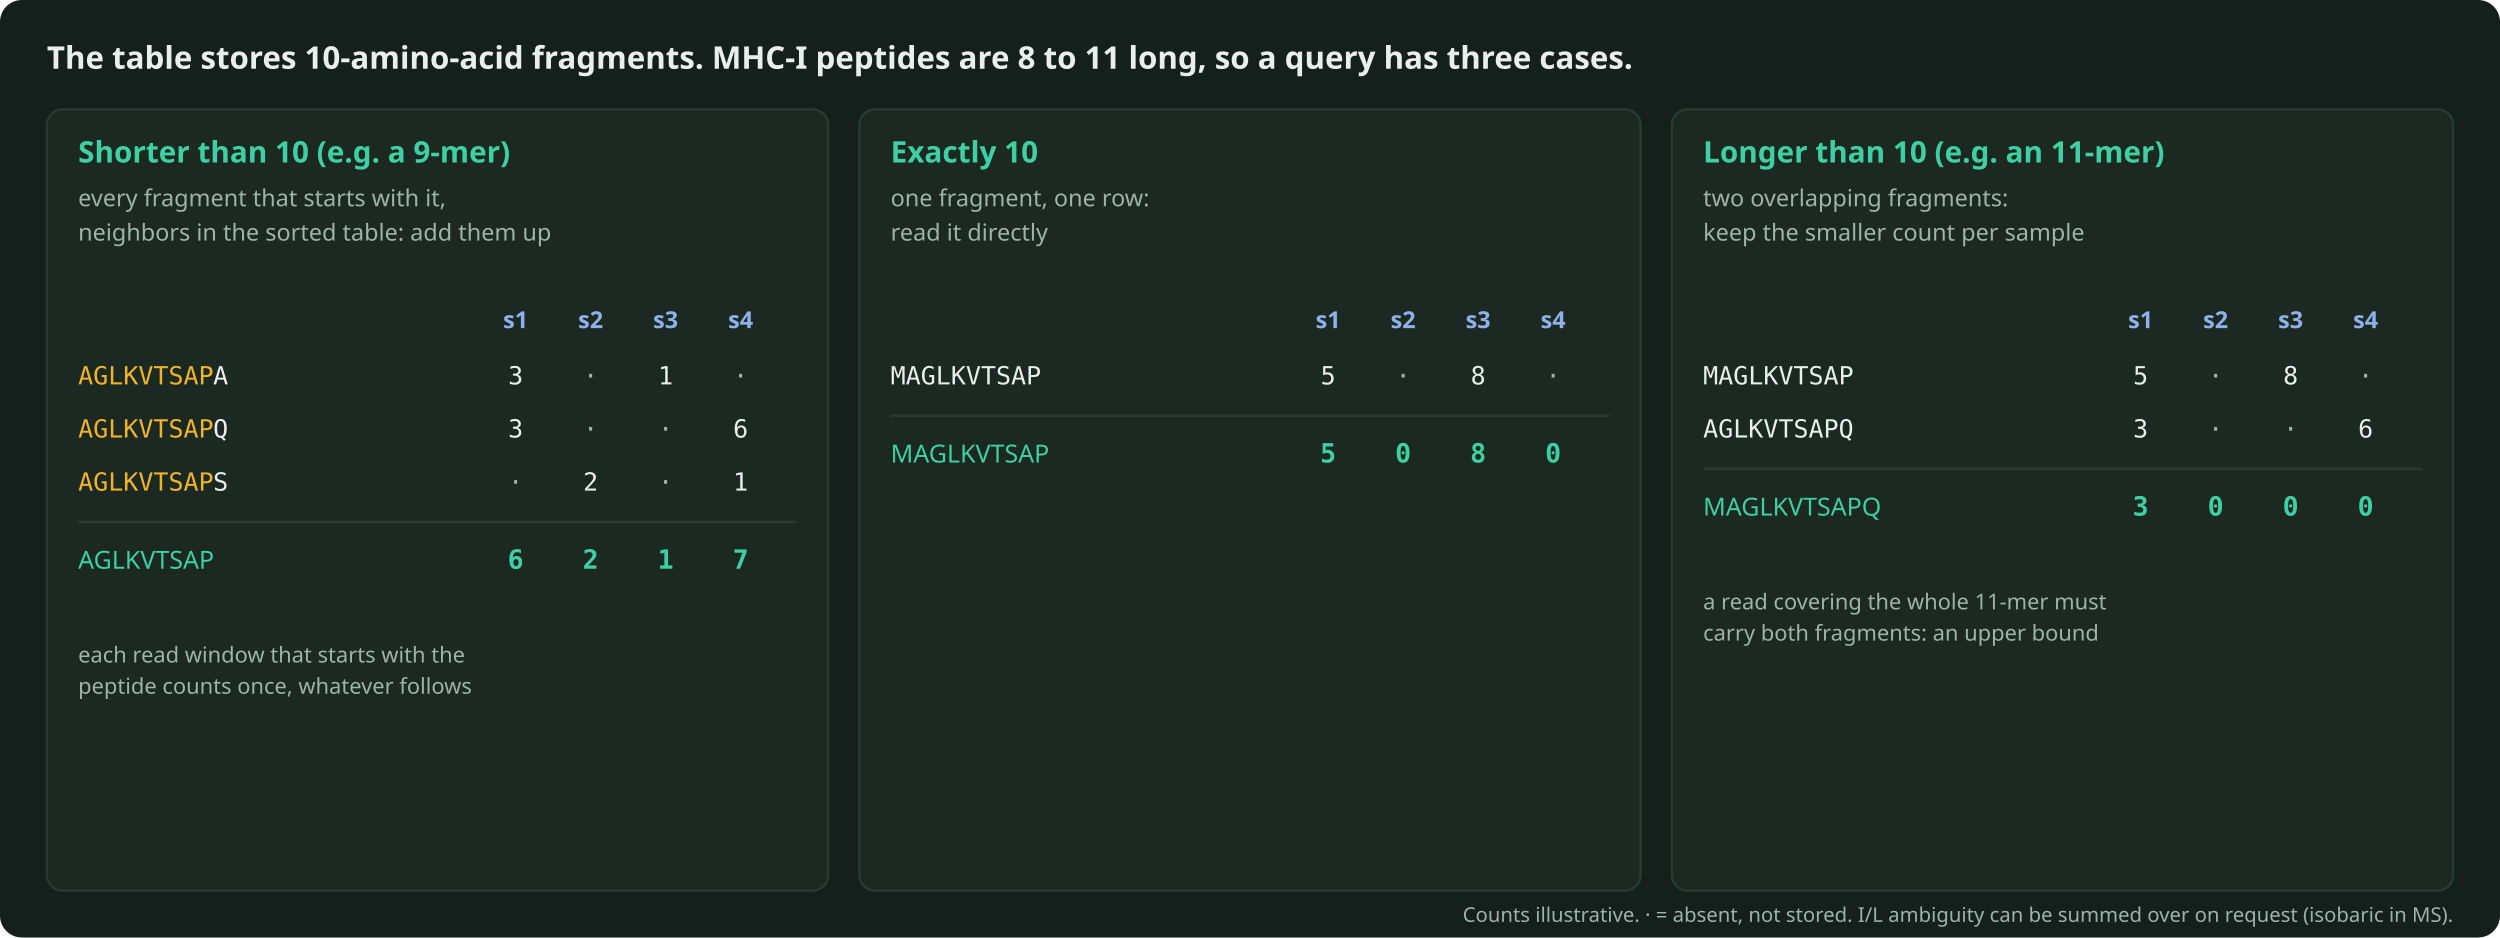
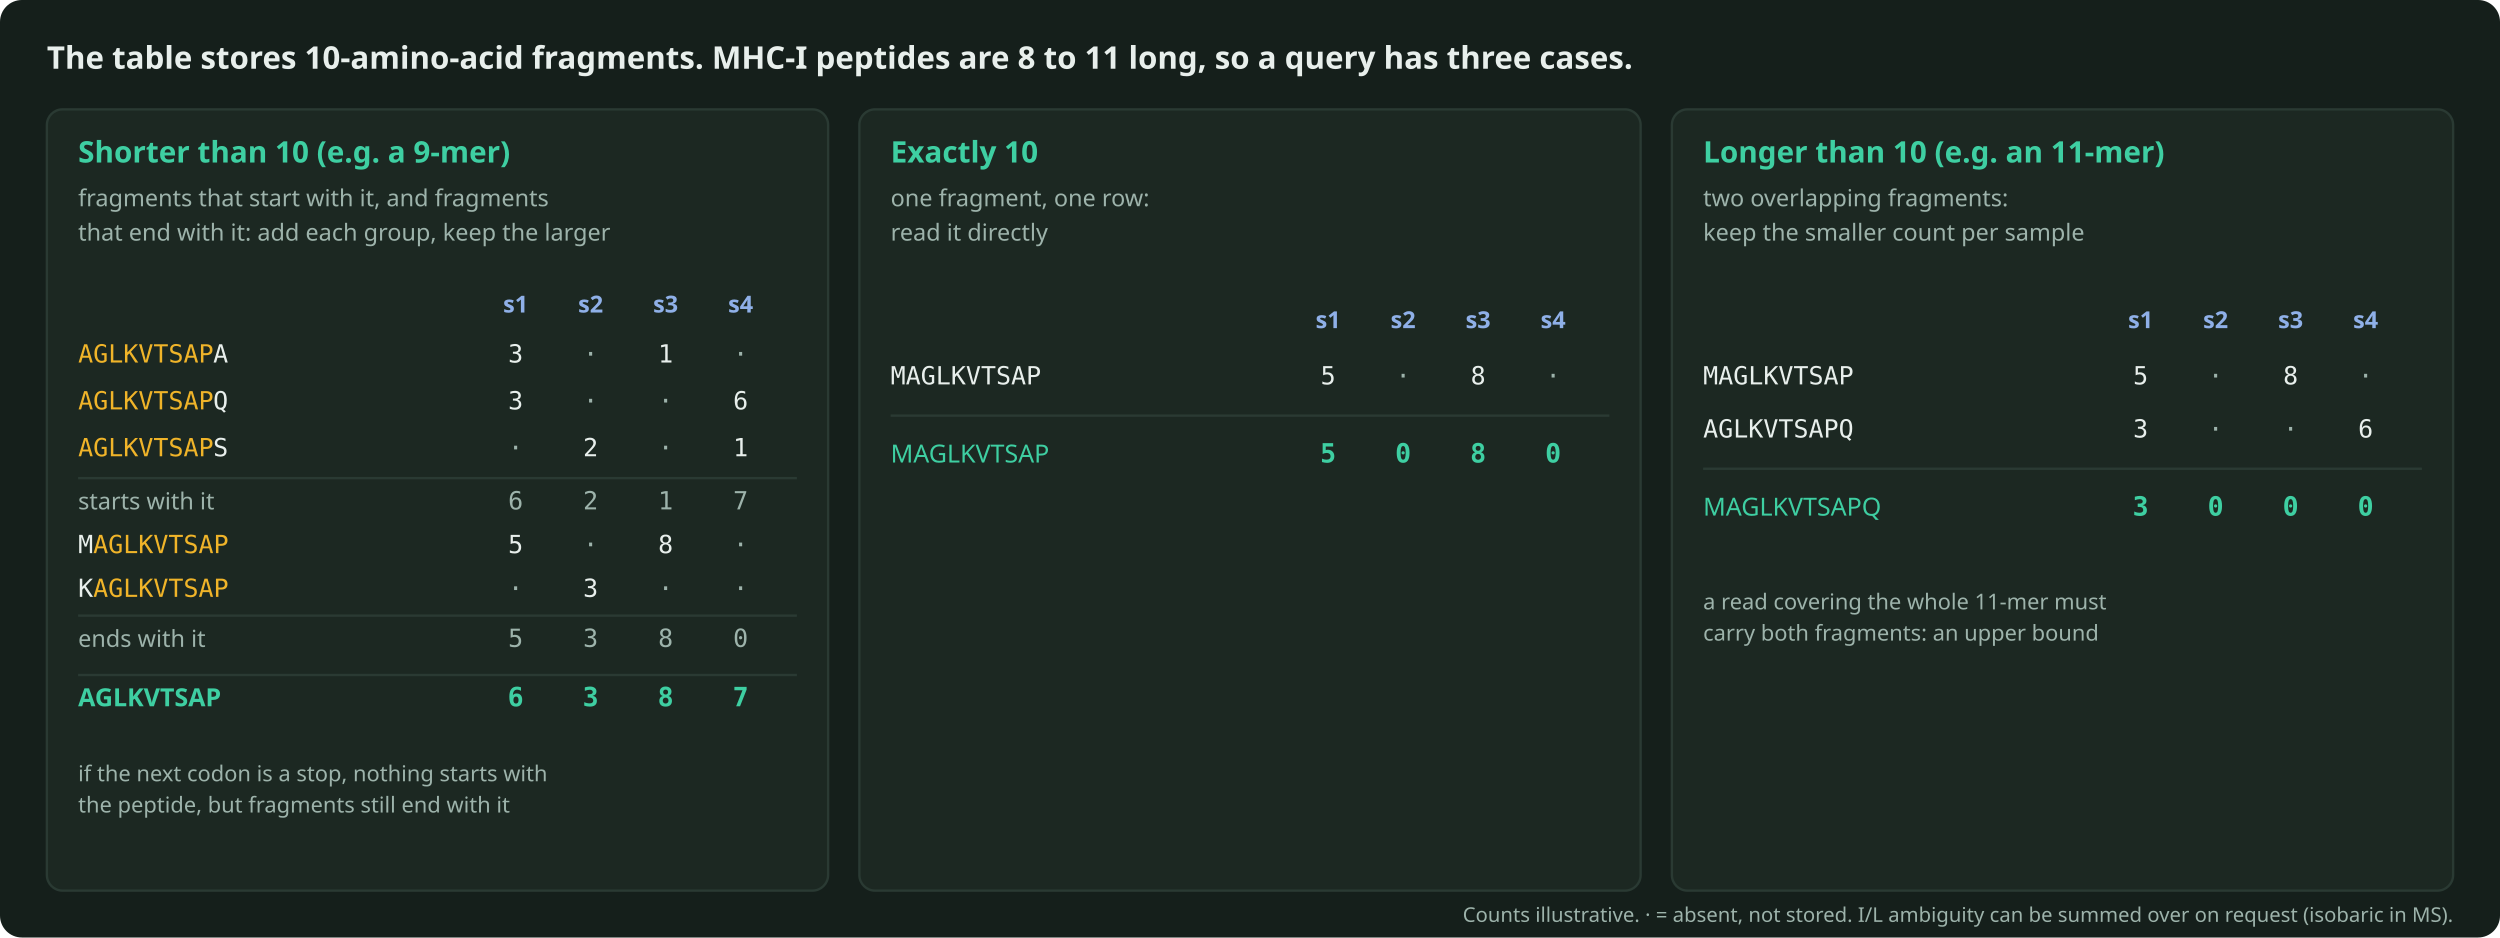
<svg xmlns="http://www.w3.org/2000/svg" viewBox="0 0 1600 600" width="1600" height="600" font-family="'Archivo', sans-serif">
  <rect x="0" y="0" width="1600" height="600" rx="14" fill="#151f1b" />
  <defs>
    <marker id="a" markerWidth="10" markerHeight="8" refX="9" refY="4" orient="auto">
      <path d="M0,0 L10,4 L0,8 Z" fill="#9db3ab" />
    </marker>
    <marker id="ag" markerWidth="10" markerHeight="8" refX="9" refY="4" orient="auto">
      <path d="M0,0 L10,4 L0,8 Z" fill="#3ecfa2" />
    </marker>
    <marker id="ar" markerWidth="10" markerHeight="8" refX="9" refY="4" orient="auto">
      <path d="M0,0 L10,4 L0,8 Z" fill="#e58468" />
    </marker>
    <marker id="ak" markerWidth="10" markerHeight="8" refX="9" refY="4" orient="auto">
      <path d="M0,0 L10,4 L0,8 Z" fill="#f0b429" />
    </marker>
  </defs>
  <text x="30" y="44" fill="#e8efec" font-size="20" text-anchor="start" font-weight="700">The table stores 10-amino-acid fragments. MHC-I peptides are 8 to 11 long, so a query has three cases.</text>
  <rect x="30" y="70" width="500" height="500" rx="10" fill="#1c2822" stroke="#2a3a33" stroke-width="1.5" />
  <text x="50" y="104" fill="#3ecfa2" font-size="19" text-anchor="start" font-weight="700">Shorter than 10 (e.g. a 9-mer)</text>
-   <text x="50" y="132" fill="#9db3ab" font-size="15" text-anchor="start">every fragment that starts with it,</text>
-   <text x="50" y="154" fill="#9db3ab" font-size="15" text-anchor="start">neighbors in the sorted table: add them up</text>
-   <text x="330" y="210" fill="#8fb0e8" font-size="15" text-anchor="middle" font-weight="700">s1</text>
-   <text x="378" y="210" fill="#8fb0e8" font-size="15" text-anchor="middle" font-weight="700">s2</text>
-   <text x="426" y="210" fill="#8fb0e8" font-size="15" text-anchor="middle" font-weight="700">s3</text>
-   <text x="474" y="210" fill="#8fb0e8" font-size="15" text-anchor="middle" font-weight="700">s4</text>
-   <text x="50" y="246" fill="#f0b429" font-size="16" text-anchor="start" font-family="'JetBrains Mono', monospace">AGLKVTSAP</text>
-   <text x="136.4" y="246" fill="#e8efec" font-size="16" text-anchor="start" font-family="'JetBrains Mono', monospace">A</text>
-   <text x="330" y="246" fill="#e8efec" font-size="16" text-anchor="middle" font-family="'JetBrains Mono', monospace">3</text>
-   <text x="378" y="246" fill="#9db3ab" font-size="16" text-anchor="middle" font-family="'JetBrains Mono', monospace">·</text>
-   <text x="426" y="246" fill="#e8efec" font-size="16" text-anchor="middle" font-family="'JetBrains Mono', monospace">1</text>
-   <text x="474" y="246" fill="#9db3ab" font-size="16" text-anchor="middle" font-family="'JetBrains Mono', monospace">·</text>
-   <text x="50" y="280" fill="#f0b429" font-size="16" text-anchor="start" font-family="'JetBrains Mono', monospace">AGLKVTSAP</text>
-   <text x="136.4" y="280" fill="#e8efec" font-size="16" text-anchor="start" font-family="'JetBrains Mono', monospace">Q</text>
-   <text x="330" y="280" fill="#e8efec" font-size="16" text-anchor="middle" font-family="'JetBrains Mono', monospace">3</text>
-   <text x="378" y="280" fill="#9db3ab" font-size="16" text-anchor="middle" font-family="'JetBrains Mono', monospace">·</text>
-   <text x="426" y="280" fill="#9db3ab" font-size="16" text-anchor="middle" font-family="'JetBrains Mono', monospace">·</text>
-   <text x="474" y="280" fill="#e8efec" font-size="16" text-anchor="middle" font-family="'JetBrains Mono', monospace">6</text>
-   <text x="50" y="314" fill="#f0b429" font-size="16" text-anchor="start" font-family="'JetBrains Mono', monospace">AGLKVTSAP</text>
-   <text x="136.4" y="314" fill="#e8efec" font-size="16" text-anchor="start" font-family="'JetBrains Mono', monospace">S</text>
-   <text x="330" y="314" fill="#9db3ab" font-size="16" text-anchor="middle" font-family="'JetBrains Mono', monospace">·</text>
-   <text x="378" y="314" fill="#e8efec" font-size="16" text-anchor="middle" font-family="'JetBrains Mono', monospace">2</text>
-   <text x="426" y="314" fill="#9db3ab" font-size="16" text-anchor="middle" font-family="'JetBrains Mono', monospace">·</text>
-   <text x="474" y="314" fill="#e8efec" font-size="16" text-anchor="middle" font-family="'JetBrains Mono', monospace">1</text>
-   <path d="M50,334 L510,334" stroke="#2a3a33" stroke-width="1.5" />
-   <text x="50" y="364" fill="#3ecfa2" font-size="16" text-anchor="start">AGLKVTSAP</text>
-   <text x="330" y="364" fill="#3ecfa2" font-size="17" text-anchor="middle" font-weight="700" font-family="'JetBrains Mono', monospace">6</text>
-   <text x="378" y="364" fill="#3ecfa2" font-size="17" text-anchor="middle" font-weight="700" font-family="'JetBrains Mono', monospace">2</text>
-   <text x="426" y="364" fill="#3ecfa2" font-size="17" text-anchor="middle" font-weight="700" font-family="'JetBrains Mono', monospace">1</text>
-   <text x="474" y="364" fill="#3ecfa2" font-size="17" text-anchor="middle" font-weight="700" font-family="'JetBrains Mono', monospace">7</text>
-   <text x="50" y="424" fill="#9db3ab" font-size="14" text-anchor="start">each read window that starts with the</text>
-   <text x="50" y="444" fill="#9db3ab" font-size="14" text-anchor="start">peptide counts once, whatever follows</text>
+   <text x="50" y="132" fill="#9db3ab" font-size="15" text-anchor="start">fragments that start with it, and fragments</text>
+   <text x="50" y="154" fill="#9db3ab" font-size="15" text-anchor="start">that end with it: add each group, keep the larger</text>
+   <text x="330" y="200" fill="#8fb0e8" font-size="15" text-anchor="middle" font-weight="700">s1</text>
+   <text x="378" y="200" fill="#8fb0e8" font-size="15" text-anchor="middle" font-weight="700">s2</text>
+   <text x="426" y="200" fill="#8fb0e8" font-size="15" text-anchor="middle" font-weight="700">s3</text>
+   <text x="474" y="200" fill="#8fb0e8" font-size="15" text-anchor="middle" font-weight="700">s4</text>
+   <text x="50" y="232" fill="#f0b429" font-size="16" text-anchor="start" font-family="'JetBrains Mono', monospace">AGLKVTSAP</text>
+   <text x="136.4" y="232" fill="#e8efec" font-size="16" text-anchor="start" font-family="'JetBrains Mono', monospace">A</text>
+   <text x="330" y="232" fill="#e8efec" font-size="16" text-anchor="middle" font-family="'JetBrains Mono', monospace">3</text>
+   <text x="378" y="232" fill="#9db3ab" font-size="16" text-anchor="middle" font-family="'JetBrains Mono', monospace">·</text>
+   <text x="426" y="232" fill="#e8efec" font-size="16" text-anchor="middle" font-family="'JetBrains Mono', monospace">1</text>
+   <text x="474" y="232" fill="#9db3ab" font-size="16" text-anchor="middle" font-family="'JetBrains Mono', monospace">·</text>
+   <text x="50" y="262" fill="#f0b429" font-size="16" text-anchor="start" font-family="'JetBrains Mono', monospace">AGLKVTSAP</text>
+   <text x="136.4" y="262" fill="#e8efec" font-size="16" text-anchor="start" font-family="'JetBrains Mono', monospace">Q</text>
+   <text x="330" y="262" fill="#e8efec" font-size="16" text-anchor="middle" font-family="'JetBrains Mono', monospace">3</text>
+   <text x="378" y="262" fill="#9db3ab" font-size="16" text-anchor="middle" font-family="'JetBrains Mono', monospace">·</text>
+   <text x="426" y="262" fill="#9db3ab" font-size="16" text-anchor="middle" font-family="'JetBrains Mono', monospace">·</text>
+   <text x="474" y="262" fill="#e8efec" font-size="16" text-anchor="middle" font-family="'JetBrains Mono', monospace">6</text>
+   <text x="50" y="292" fill="#f0b429" font-size="16" text-anchor="start" font-family="'JetBrains Mono', monospace">AGLKVTSAP</text>
+   <text x="136.4" y="292" fill="#e8efec" font-size="16" text-anchor="start" font-family="'JetBrains Mono', monospace">S</text>
+   <text x="330" y="292" fill="#9db3ab" font-size="16" text-anchor="middle" font-family="'JetBrains Mono', monospace">·</text>
+   <text x="378" y="292" fill="#e8efec" font-size="16" text-anchor="middle" font-family="'JetBrains Mono', monospace">2</text>
+   <text x="426" y="292" fill="#9db3ab" font-size="16" text-anchor="middle" font-family="'JetBrains Mono', monospace">·</text>
+   <text x="474" y="292" fill="#e8efec" font-size="16" text-anchor="middle" font-family="'JetBrains Mono', monospace">1</text>
+   <path d="M50,306 L510,306" stroke="#2a3a33" stroke-width="1.5" />
+   <text x="50" y="326" fill="#9db3ab" font-size="15" text-anchor="start">starts with it</text>
+   <text x="330" y="326" fill="#9db3ab" font-size="16" text-anchor="middle" font-family="'JetBrains Mono', monospace">6</text>
+   <text x="378" y="326" fill="#9db3ab" font-size="16" text-anchor="middle" font-family="'JetBrains Mono', monospace">2</text>
+   <text x="426" y="326" fill="#9db3ab" font-size="16" text-anchor="middle" font-family="'JetBrains Mono', monospace">1</text>
+   <text x="474" y="326" fill="#9db3ab" font-size="16" text-anchor="middle" font-family="'JetBrains Mono', monospace">7</text>
+   <text x="50" y="354" fill="#e8efec" font-size="16" text-anchor="start" font-family="'JetBrains Mono', monospace">M</text>
+   <text x="59.6" y="354" fill="#f0b429" font-size="16" text-anchor="start" font-family="'JetBrains Mono', monospace">AGLKVTSAP</text>
+   <text x="330" y="354" fill="#e8efec" font-size="16" text-anchor="middle" font-family="'JetBrains Mono', monospace">5</text>
+   <text x="378" y="354" fill="#9db3ab" font-size="16" text-anchor="middle" font-family="'JetBrains Mono', monospace">·</text>
+   <text x="426" y="354" fill="#e8efec" font-size="16" text-anchor="middle" font-family="'JetBrains Mono', monospace">8</text>
+   <text x="474" y="354" fill="#9db3ab" font-size="16" text-anchor="middle" font-family="'JetBrains Mono', monospace">·</text>
+   <text x="50" y="382" fill="#e8efec" font-size="16" text-anchor="start" font-family="'JetBrains Mono', monospace">K</text>
+   <text x="59.6" y="382" fill="#f0b429" font-size="16" text-anchor="start" font-family="'JetBrains Mono', monospace">AGLKVTSAP</text>
+   <text x="330" y="382" fill="#9db3ab" font-size="16" text-anchor="middle" font-family="'JetBrains Mono', monospace">·</text>
+   <text x="378" y="382" fill="#e8efec" font-size="16" text-anchor="middle" font-family="'JetBrains Mono', monospace">3</text>
+   <text x="426" y="382" fill="#9db3ab" font-size="16" text-anchor="middle" font-family="'JetBrains Mono', monospace">·</text>
+   <text x="474" y="382" fill="#9db3ab" font-size="16" text-anchor="middle" font-family="'JetBrains Mono', monospace">·</text>
+   <path d="M50,394 L510,394" stroke="#2a3a33" stroke-width="1.5" />
+   <text x="50" y="414" fill="#9db3ab" font-size="15" text-anchor="start">ends with it</text>
+   <text x="330" y="414" fill="#9db3ab" font-size="16" text-anchor="middle" font-family="'JetBrains Mono', monospace">5</text>
+   <text x="378" y="414" fill="#9db3ab" font-size="16" text-anchor="middle" font-family="'JetBrains Mono', monospace">3</text>
+   <text x="426" y="414" fill="#9db3ab" font-size="16" text-anchor="middle" font-family="'JetBrains Mono', monospace">8</text>
+   <text x="474" y="414" fill="#9db3ab" font-size="16" text-anchor="middle" font-family="'JetBrains Mono', monospace">0</text>
+   <path d="M50,432 L510,432" stroke="#2a3a33" stroke-width="1.5" />
+   <text x="50" y="452" fill="#3ecfa2" font-size="16" text-anchor="start" font-weight="700">AGLKVTSAP</text>
+   <text x="330" y="452" fill="#3ecfa2" font-size="17" text-anchor="middle" font-weight="700" font-family="'JetBrains Mono', monospace">6</text>
+   <text x="378" y="452" fill="#3ecfa2" font-size="17" text-anchor="middle" font-weight="700" font-family="'JetBrains Mono', monospace">3</text>
+   <text x="426" y="452" fill="#3ecfa2" font-size="17" text-anchor="middle" font-weight="700" font-family="'JetBrains Mono', monospace">8</text>
+   <text x="474" y="452" fill="#3ecfa2" font-size="17" text-anchor="middle" font-weight="700" font-family="'JetBrains Mono', monospace">7</text>
+   <text x="50" y="500" fill="#9db3ab" font-size="14" text-anchor="start">if the next codon is a stop, nothing starts with</text>
+   <text x="50" y="520" fill="#9db3ab" font-size="14" text-anchor="start">the peptide, but fragments still end with it</text>
  <rect x="550" y="70" width="500" height="500" rx="10" fill="#1c2822" stroke="#2a3a33" stroke-width="1.5" />
  <text x="570" y="104" fill="#3ecfa2" font-size="19" text-anchor="start" font-weight="700">Exactly 10</text>
  <text x="570" y="132" fill="#9db3ab" font-size="15" text-anchor="start">one fragment, one row:</text>
  <text x="570" y="154" fill="#9db3ab" font-size="15" text-anchor="start">read it directly</text>
  <text x="850" y="210" fill="#8fb0e8" font-size="15" text-anchor="middle" font-weight="700">s1</text>
  <text x="898" y="210" fill="#8fb0e8" font-size="15" text-anchor="middle" font-weight="700">s2</text>
  <text x="946" y="210" fill="#8fb0e8" font-size="15" text-anchor="middle" font-weight="700">s3</text>
  <text x="994" y="210" fill="#8fb0e8" font-size="15" text-anchor="middle" font-weight="700">s4</text>
  <text x="570" y="246" fill="#e8efec" font-size="16" text-anchor="start" font-family="'JetBrains Mono', monospace">MAGLKVTSAP</text>
  <text x="850" y="246" fill="#e8efec" font-size="16" text-anchor="middle" font-family="'JetBrains Mono', monospace">5</text>
  <text x="898" y="246" fill="#9db3ab" font-size="16" text-anchor="middle" font-family="'JetBrains Mono', monospace">·</text>
  <text x="946" y="246" fill="#e8efec" font-size="16" text-anchor="middle" font-family="'JetBrains Mono', monospace">8</text>
  <text x="994" y="246" fill="#9db3ab" font-size="16" text-anchor="middle" font-family="'JetBrains Mono', monospace">·</text>
  <path d="M570,266 L1030,266" stroke="#2a3a33" stroke-width="1.5" />
  <text x="570" y="296" fill="#3ecfa2" font-size="16" text-anchor="start">MAGLKVTSAP</text>
  <text x="850" y="296" fill="#3ecfa2" font-size="17" text-anchor="middle" font-weight="700" font-family="'JetBrains Mono', monospace">5</text>
  <text x="898" y="296" fill="#3ecfa2" font-size="17" text-anchor="middle" font-weight="700" font-family="'JetBrains Mono', monospace">0</text>
  <text x="946" y="296" fill="#3ecfa2" font-size="17" text-anchor="middle" font-weight="700" font-family="'JetBrains Mono', monospace">8</text>
  <text x="994" y="296" fill="#3ecfa2" font-size="17" text-anchor="middle" font-weight="700" font-family="'JetBrains Mono', monospace">0</text>
  <rect x="1070" y="70" width="500" height="500" rx="10" fill="#1c2822" stroke="#2a3a33" stroke-width="1.5" />
  <text x="1090" y="104" fill="#3ecfa2" font-size="19" text-anchor="start" font-weight="700">Longer than 10 (e.g. an 11-mer)</text>
  <text x="1090" y="132" fill="#9db3ab" font-size="15" text-anchor="start">two overlapping fragments:</text>
  <text x="1090" y="154" fill="#9db3ab" font-size="15" text-anchor="start">keep the smaller count per sample</text>
  <text x="1370" y="210" fill="#8fb0e8" font-size="15" text-anchor="middle" font-weight="700">s1</text>
  <text x="1418" y="210" fill="#8fb0e8" font-size="15" text-anchor="middle" font-weight="700">s2</text>
  <text x="1466" y="210" fill="#8fb0e8" font-size="15" text-anchor="middle" font-weight="700">s3</text>
  <text x="1514" y="210" fill="#8fb0e8" font-size="15" text-anchor="middle" font-weight="700">s4</text>
  <text x="1090" y="246" fill="#e8efec" font-size="16" text-anchor="start" font-family="'JetBrains Mono', monospace">MAGLKVTSAP</text>
  <text x="1370" y="246" fill="#e8efec" font-size="16" text-anchor="middle" font-family="'JetBrains Mono', monospace">5</text>
  <text x="1418" y="246" fill="#9db3ab" font-size="16" text-anchor="middle" font-family="'JetBrains Mono', monospace">·</text>
  <text x="1466" y="246" fill="#e8efec" font-size="16" text-anchor="middle" font-family="'JetBrains Mono', monospace">8</text>
  <text x="1514" y="246" fill="#9db3ab" font-size="16" text-anchor="middle" font-family="'JetBrains Mono', monospace">·</text>
  <text x="1090" y="280" fill="#e8efec" font-size="16" text-anchor="start" font-family="'JetBrains Mono', monospace">AGLKVTSAPQ</text>
  <text x="1370" y="280" fill="#e8efec" font-size="16" text-anchor="middle" font-family="'JetBrains Mono', monospace">3</text>
  <text x="1418" y="280" fill="#9db3ab" font-size="16" text-anchor="middle" font-family="'JetBrains Mono', monospace">·</text>
  <text x="1466" y="280" fill="#9db3ab" font-size="16" text-anchor="middle" font-family="'JetBrains Mono', monospace">·</text>
  <text x="1514" y="280" fill="#e8efec" font-size="16" text-anchor="middle" font-family="'JetBrains Mono', monospace">6</text>
  <path d="M1090,300 L1550,300" stroke="#2a3a33" stroke-width="1.5" />
  <text x="1090" y="330" fill="#3ecfa2" font-size="16" text-anchor="start">MAGLKVTSAPQ</text>
  <text x="1370" y="330" fill="#3ecfa2" font-size="17" text-anchor="middle" font-weight="700" font-family="'JetBrains Mono', monospace">3</text>
  <text x="1418" y="330" fill="#3ecfa2" font-size="17" text-anchor="middle" font-weight="700" font-family="'JetBrains Mono', monospace">0</text>
  <text x="1466" y="330" fill="#3ecfa2" font-size="17" text-anchor="middle" font-weight="700" font-family="'JetBrains Mono', monospace">0</text>
  <text x="1514" y="330" fill="#3ecfa2" font-size="17" text-anchor="middle" font-weight="700" font-family="'JetBrains Mono', monospace">0</text>
  <text x="1090" y="390" fill="#9db3ab" font-size="14" text-anchor="start">a read covering the whole 11-mer must</text>
  <text x="1090" y="410" fill="#9db3ab" font-size="14" text-anchor="start">carry both fragments: an upper bound</text>
  <text x="1570" y="590" fill="#9db3ab" font-size="13" text-anchor="end">Counts illustrative. · = absent, not stored. I/L ambiguity can be summed over on request (isobaric in MS).</text>
</svg>
